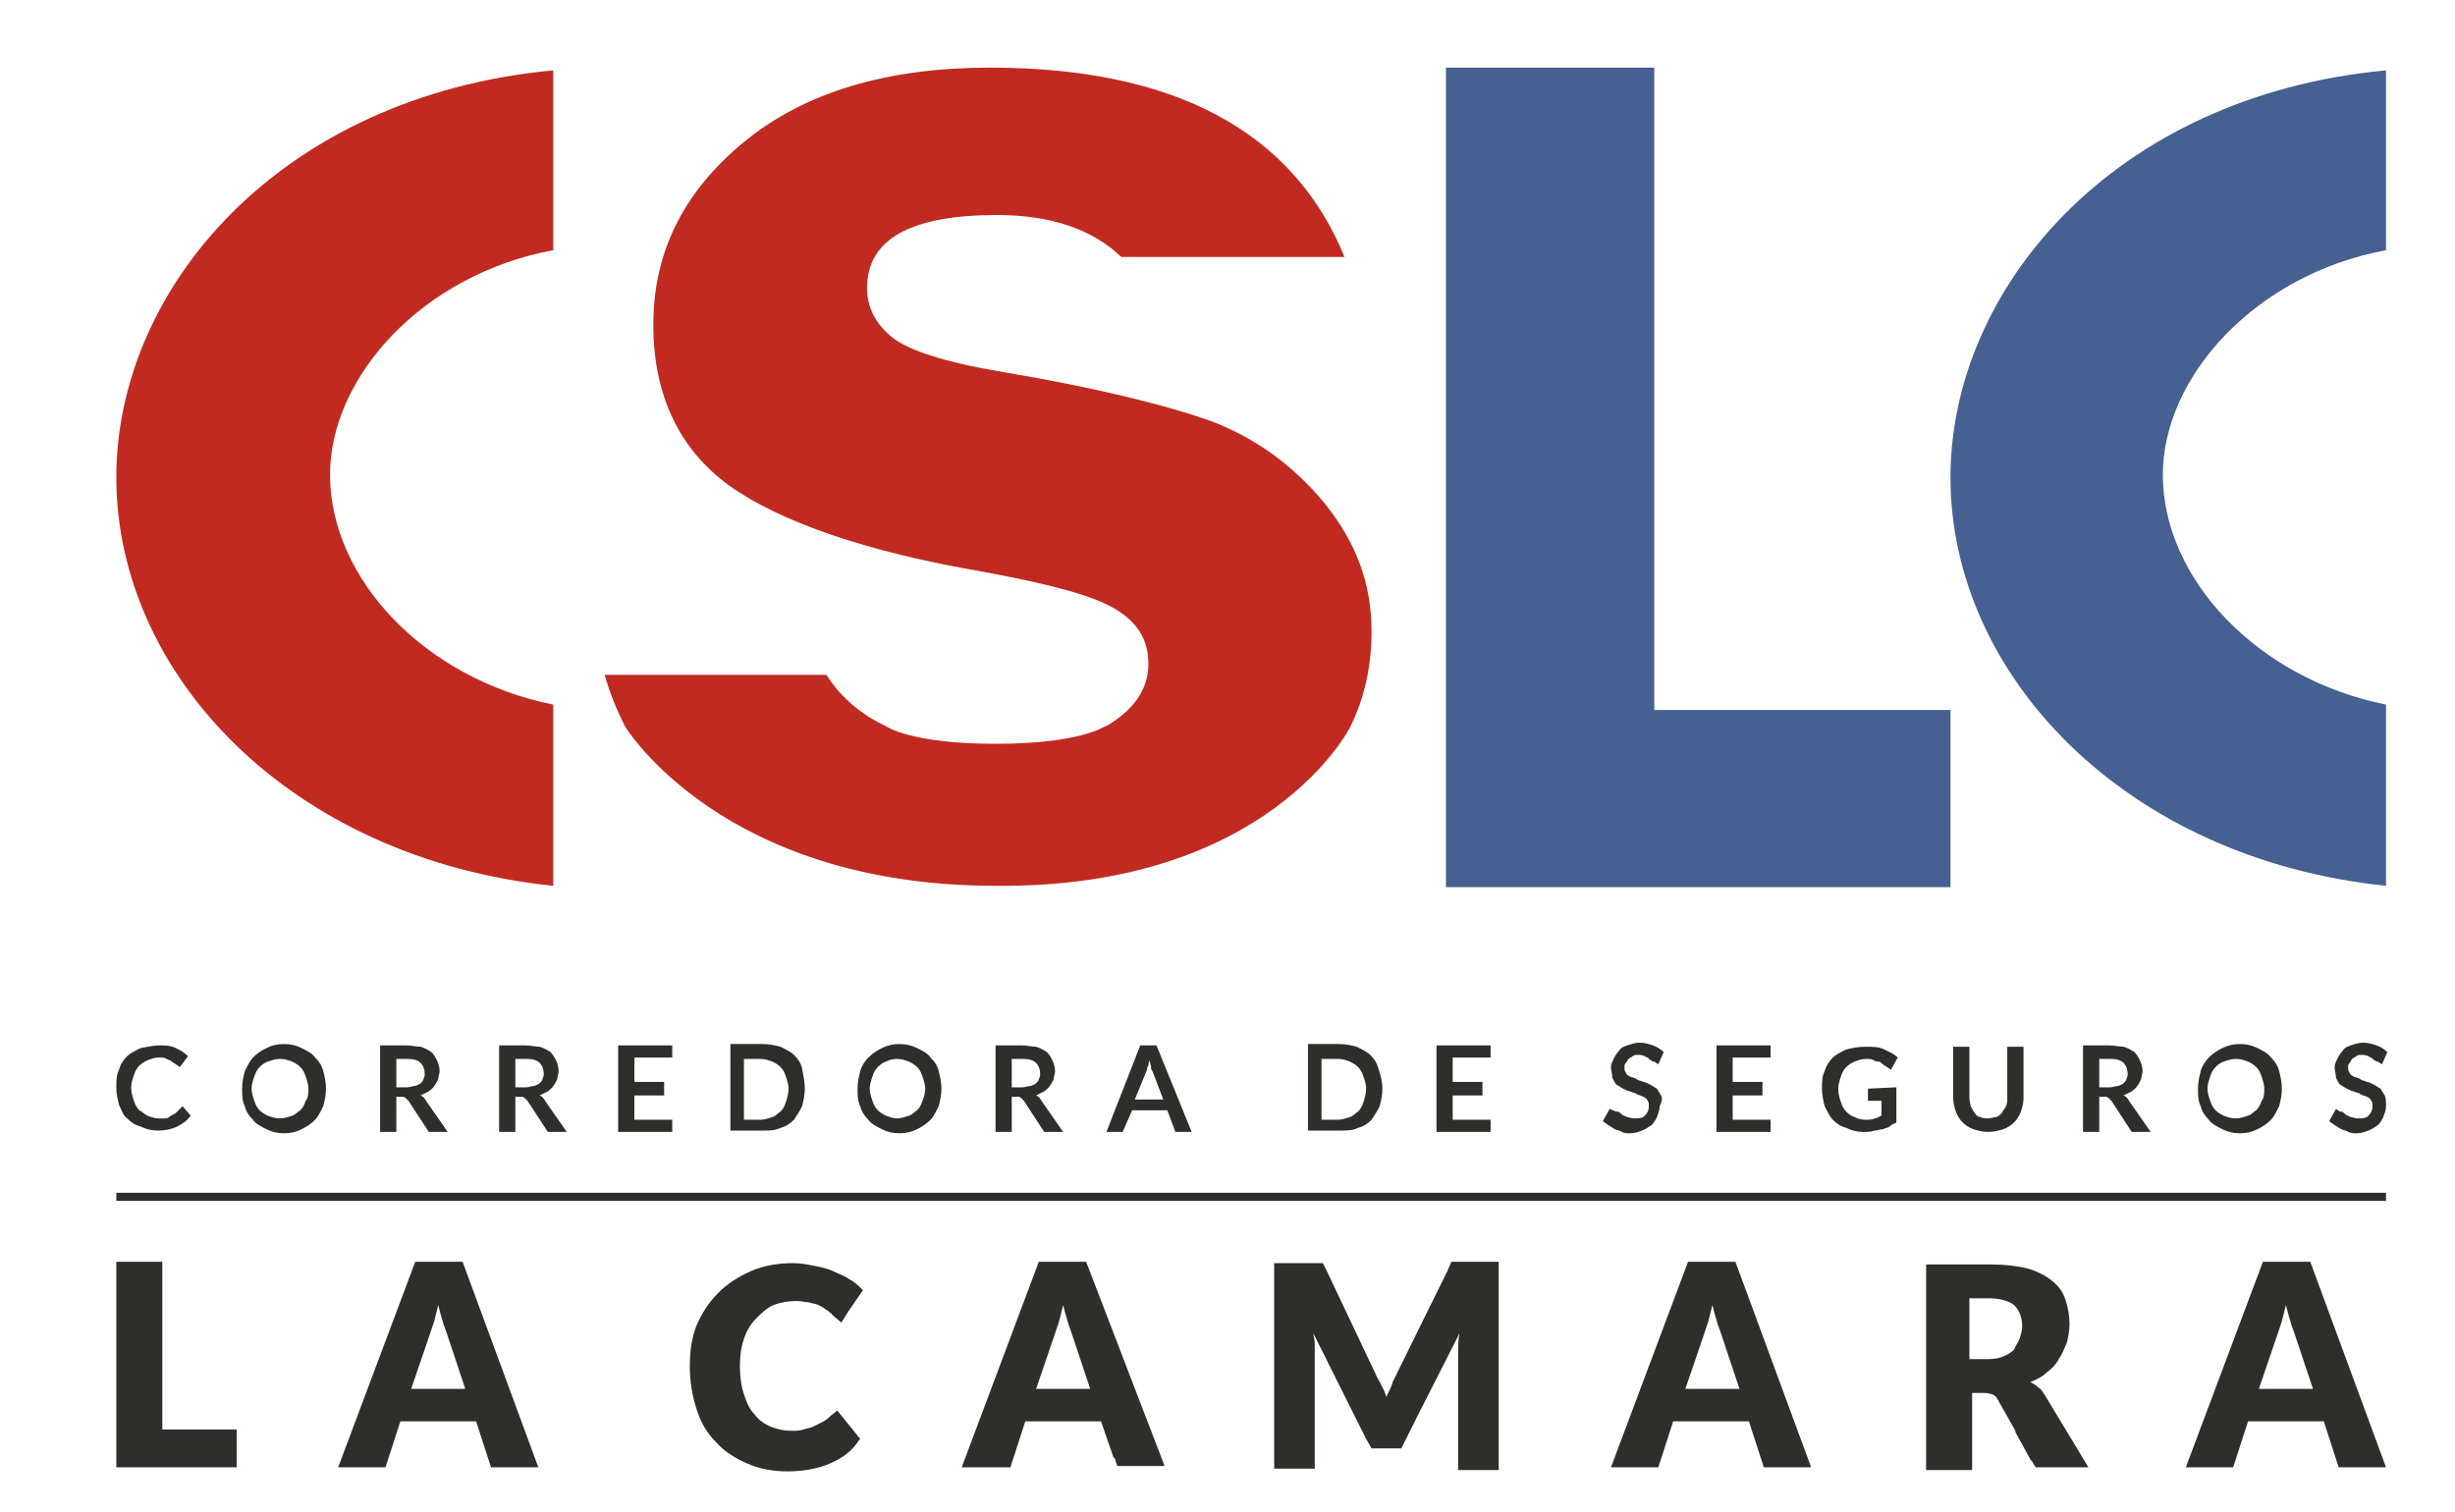
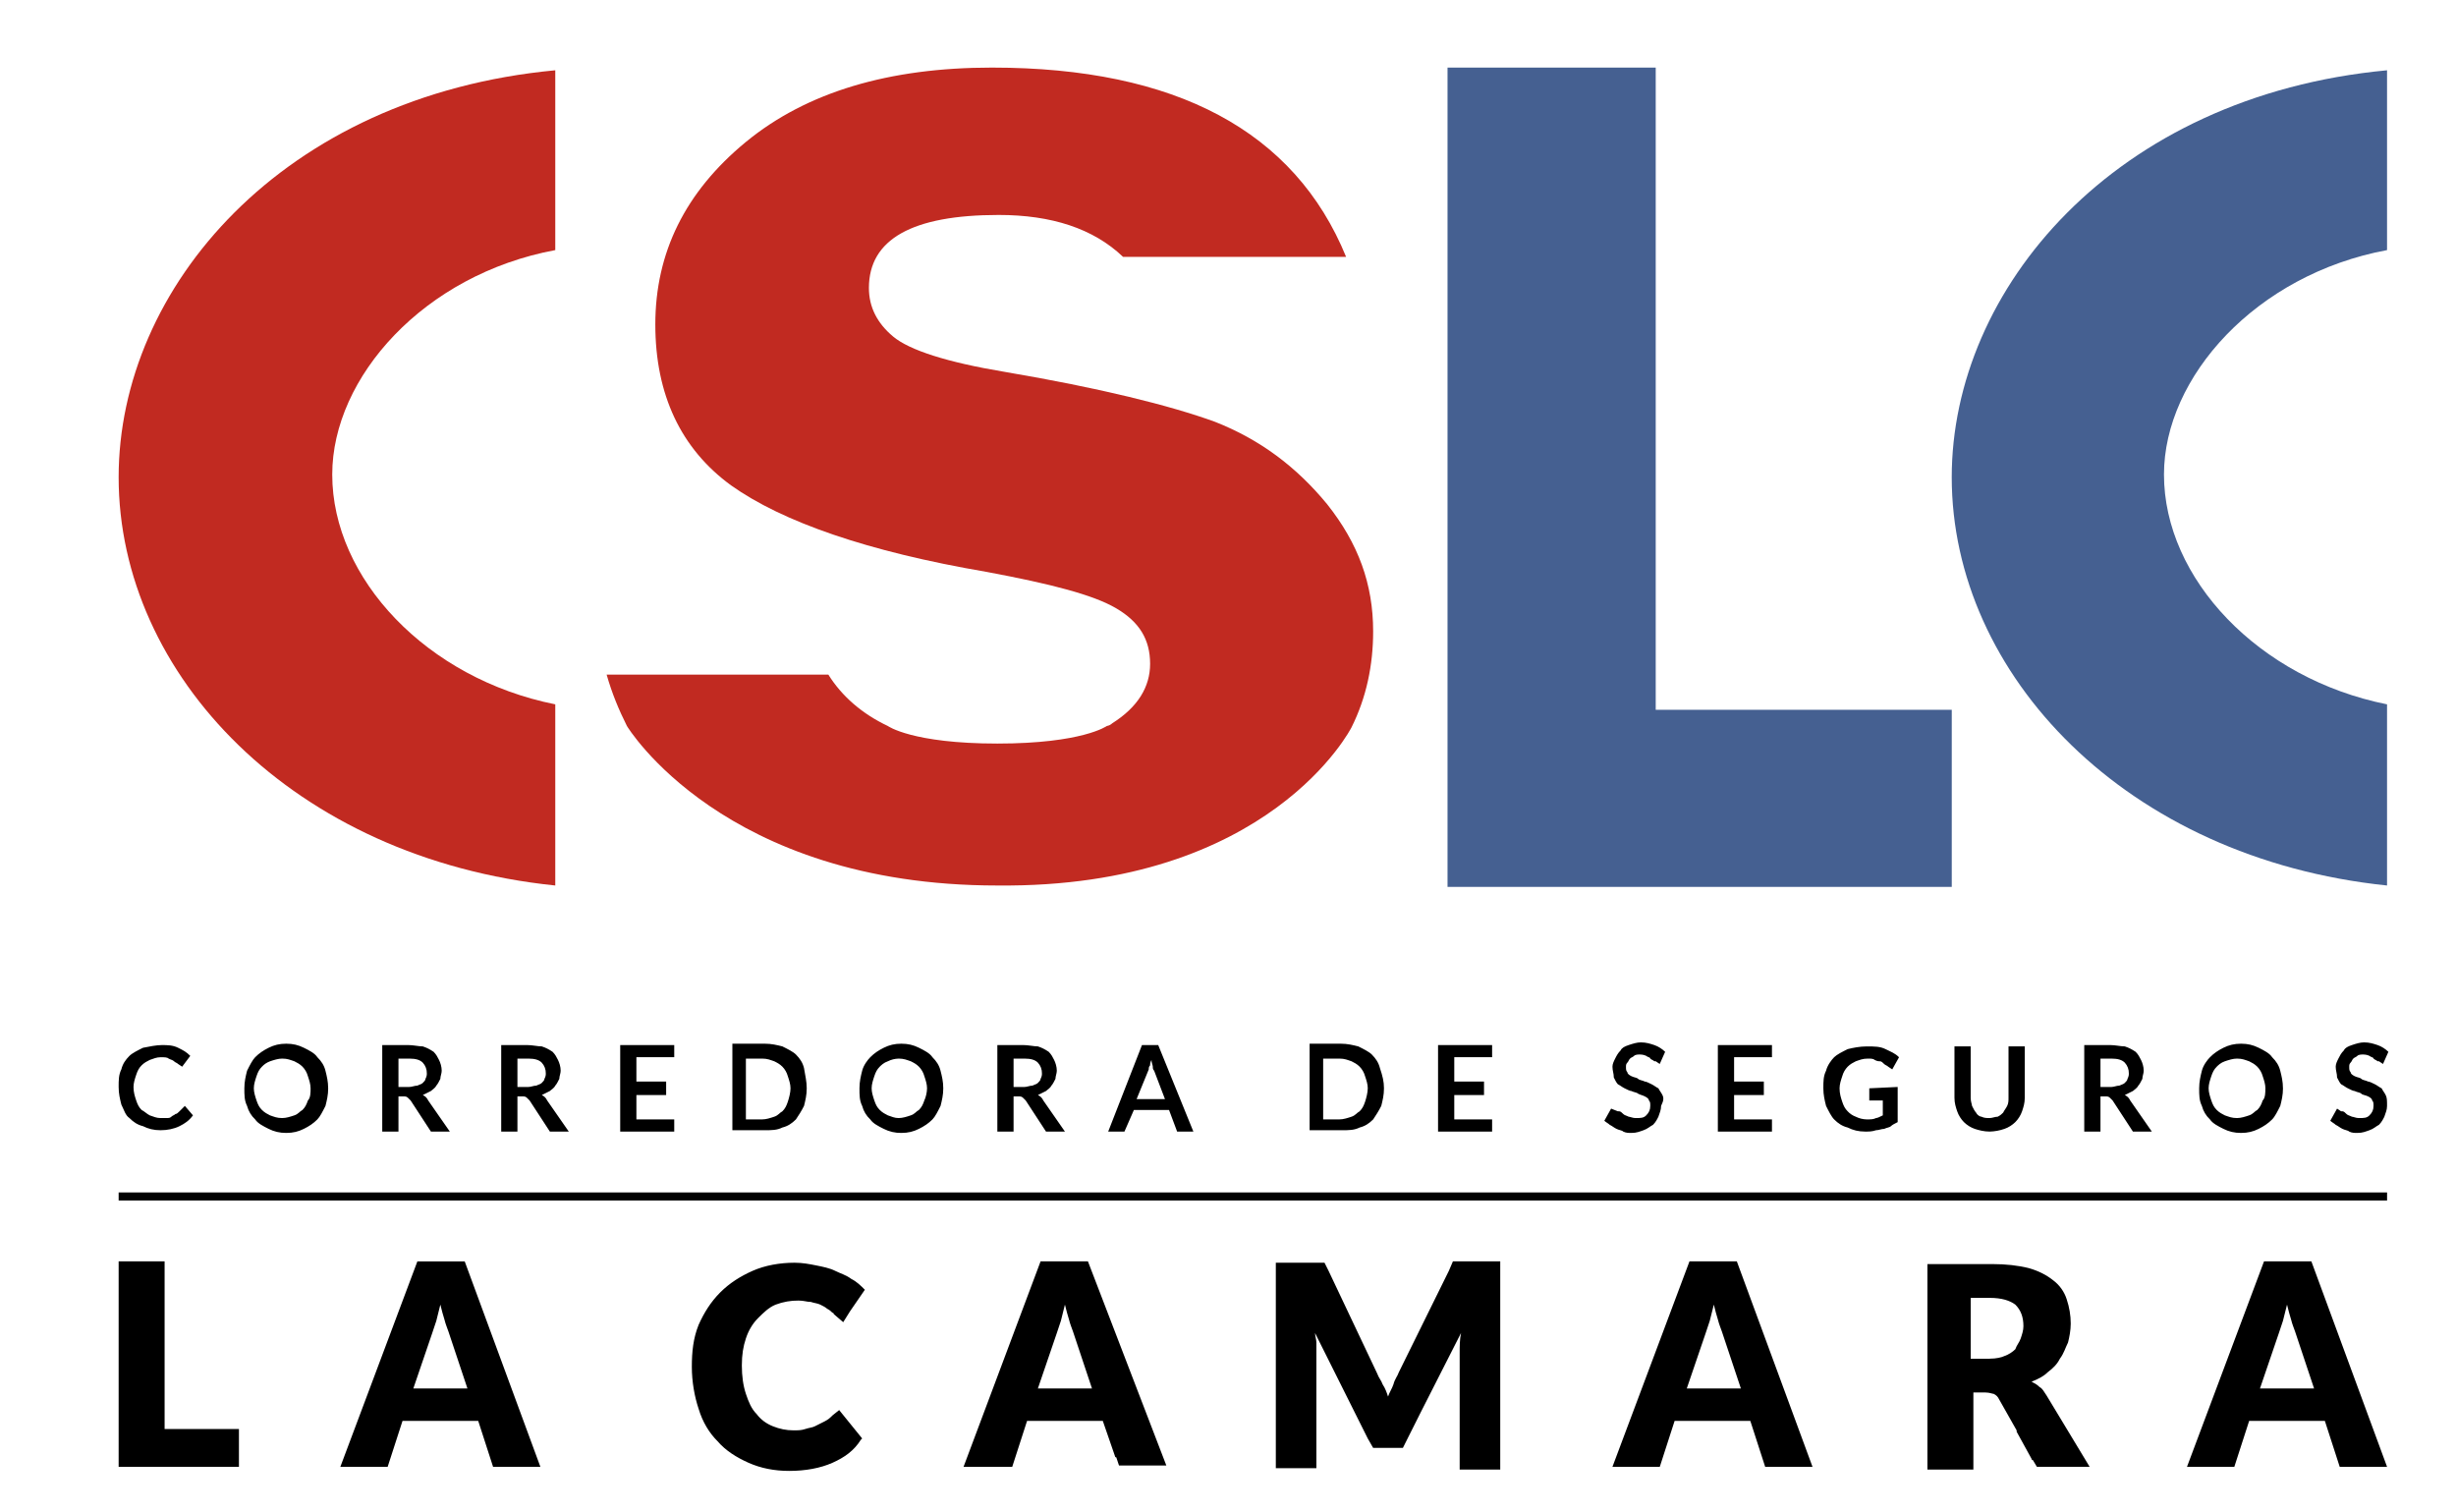
- <svg xmlns="http://www.w3.org/2000/svg" version="1.1" id="Capa_1" x="0" y="0" viewBox="0 0 181.5 111.8" xml:space="preserve">
-   <style>.st0{fill:#302e2b}.st1{fill:#c12a21}.st2{fill:#456091}</style>
-   <path class="st0" d="M8.6 88.2h167.8v.6H8.6zm3.4 17.5h5.5v2.8H8.6V93.3H12v12.4zm22.2-12.4h-3.5L25 108.5h3.5l1.1-3.4h5.6l1.1 3.4h3.5l-5.6-15.2zm-3.8 9.4l1.4-4.1.3-.9.3-1.2c.1.4.2.8.3 1.1.1.4.2.6.3.9l1.4 4.2h-4zm49.9-9.4h-3.5l-5.7 15.2h3.6l1.1-3.4h5.6l.9 2.6c0 .1.1.1.1.1l.2.6h3.5l-5.8-15.1zm-3.7 9.4l1.4-4.1.3-.9.3-1.2c.1.4.2.8.3 1.1.1.4.2.6.3.9l1.4 4.2h-4zm51.7-9.4h-3.5l-5.7 15.2h3.5l1.1-3.4h5.6l1.1 3.4h3.5l-5.6-15.2zm-3.7 9.4l1.4-4.1.3-.9.3-1.2c.1.4.2.8.3 1.1.1.4.2.6.3.9l1.4 4.2h-4zm46.2-9.4h-3.5l-5.7 15.2h3.5l1.1-3.4h5.6l1.1 3.4h3.5l-5.6-15.2zm-3.8 9.4l1.4-4.1.3-.9.3-1.2c.1.4.2.8.3 1.1.1.4.2.6.3.9l1.4 4.2h-4zm-105.1 1.6l-.5.4-.1.1c-.2.2-.4.3-.6.4l-.6.3c-.2.1-.4.1-.7.2s-.5.1-.9.1c-.5 0-1-.1-1.5-.3s-.9-.5-1.2-.9c-.4-.4-.6-.9-.8-1.5-.2-.6-.3-1.3-.3-2.1s.1-1.4.3-2 .5-1.1.9-1.5c.4-.4.8-.8 1.3-1s1.1-.3 1.7-.3c.4 0 .6.1.9.1.3.1.5.1.7.2.2.1.4.2.5.3.2.1.3.2.4.3.1 0 .1.1.1.1l.7.6.5-.8 1.1-1.6c-.3-.3-.6-.6-1-.8-.4-.3-.8-.4-1.2-.6-.4-.2-.9-.3-1.4-.4s-1-.2-1.6-.2c-1.1 0-2.2.2-3.1.6-.9.4-1.7.9-2.4 1.6-.7.7-1.2 1.5-1.6 2.4-.4 1-.5 2-.5 3.1s.2 2.2.5 3.1c.3 1 .8 1.8 1.4 2.4.6.7 1.4 1.2 2.3 1.6.9.4 1.9.6 3 .6 1.2 0 2.3-.2 3.2-.6.9-.4 1.6-.9 2.1-1.7l.1-.1-1.7-2.1zm47.1-11h-1.7l-.3.7-3.7 7.5c-.1.3-.3.5-.4.9-.1.3-.3.6-.4.9-.1-.3-.2-.6-.4-.9-.1-.3-.3-.5-.4-.8L98.1 94l-.3-.6h-3.6v15.2h3v-9.3c0-.2-.1-.5-.1-.7l3.9 7.8.4.7h2.2l.4-.8.7-1.4.2-.4 3-5.9c-.1.5-.1 1-.1 1.4v8.7h3V93.3H109zm42.2 9.9c-.2-.3-.3-.5-.5-.6-.2-.2-.4-.3-.6-.4.5-.2.9-.4 1.2-.7.4-.3.7-.6.9-1 .3-.4.4-.8.6-1.2.1-.4.2-.9.2-1.4 0-.6-.1-1.2-.3-1.8s-.5-1-1-1.4c-.5-.4-1.1-.7-1.8-.9-.8-.2-1.7-.3-2.7-.3h-4.8v15.2h3.4V103h.9c.3 0 .5.1.6.1.2.1.3.2.4.4l1.3 2.3v.1l1.1 2c0 .1.1.1.1.1l.3.5h3.9l-3.2-5.3zm-4.2-2.7h-1.4V96h1.4c.9 0 1.5.2 1.9.5.4.4.6.9.6 1.6 0 .3-.1.6-.2.9-.1.3-.3.5-.4.8-.2.2-.5.4-.8.5-.2.1-.6.2-1.1.2z" />
-   <path class="st1" d="M40.9 65.5V52.1c-9.5-1.9-16.5-9.3-16.5-17 0-7.2 6.8-14.8 16.5-16.6V5.2C20.7 7.1 8.6 21.3 8.6 35.3c0 14.6 12.9 28.2 32.3 30.2z" />
-   <path class="st2" d="M176.4 65.5V52.1c-9.5-1.9-16.5-9.3-16.5-17 0-7.2 6.8-14.8 16.5-16.6V5.2c-20.2 1.9-32.2 16.2-32.2 30.1 0 14.6 12.9 28.2 32.2 30.2z" />
-   <path class="st1" d="M99.8 53.8c1.1-2.2 1.6-4.6 1.6-7.1 0-3.5-1.1-6.5-3.4-9.4-2.3-2.8-5-4.8-8.3-6.1-3.3-1.2-8.5-2.5-15.6-3.7-4.2-.7-7-1.6-8.2-2.6-1.2-1-1.8-2.2-1.8-3.6 0-3.6 3.2-5.4 9.6-5.4 3.9 0 7 1 9.2 3.1h16.5C95.6 9.7 86.8 5 73.2 5 65.6 5 59.5 6.8 55 10.5s-6.7 8.2-6.7 13.5c0 5.2 1.9 9.2 5.6 11.9 3.8 2.7 10.1 4.9 18.9 6.4 4.8.9 7.9 1.7 9.6 2.7 1.7 1 2.5 2.3 2.5 4.1 0 1.7-.9 3.2-2.8 4.4-.1.1-.3.2-.4.2 0 0-1.8 1.3-8.1 1.3s-8.1-1.3-8.1-1.3c-1.9-.9-3.4-2.2-4.4-3.8H44.7c.4 1.4.9 2.6 1.5 3.8 0 0 7.1 11.8 27.4 11.8 20.2.2 26.2-11.7 26.2-11.7z" />
-   <path class="st2" d="M122.3 52.5V5h-15.4v60.6h37.3V52.5z" />
-   <path class="st0" d="M24.1 80.5c0 .5-.1.9-.2 1.3-.2.4-.4.8-.6 1-.3.3-.6.5-1 .7-.4.2-.8.3-1.3.3s-.9-.1-1.3-.3c-.4-.2-.8-.4-1-.7-.3-.3-.5-.6-.6-1-.2-.4-.2-.8-.2-1.3s.1-.9.2-1.3c.2-.4.4-.8.6-1 .3-.3.6-.5 1-.7.4-.2.8-.3 1.3-.3s.9.1 1.3.3c.4.2.8.4 1 .7.3.3.5.6.6 1 .1.4.2.8.2 1.3zm-1.3 0c0-.3-.1-.6-.2-.9-.1-.3-.2-.5-.4-.7-.2-.2-.4-.3-.6-.4-.3-.1-.5-.2-.9-.2-.3 0-.6.1-.9.2-.3.1-.5.3-.6.4-.2.2-.3.4-.4.7-.1.3-.2.6-.2.9 0 .3.1.6.2.9.1.3.2.5.4.7.2.2.4.3.6.4.3.1.5.2.9.2.3 0 .6-.1.9-.2.3-.1.4-.3.6-.4.2-.2.3-.4.4-.7.2-.2.2-.6.2-.9zm6.5.7v2.5h-1.2v-6.4H30c.4 0 .8.1 1.1.1.3.1.5.2.8.4.2.2.3.4.4.6.1.2.2.5.2.8 0 .2-.1.4-.1.6-.1.2-.2.4-.3.5-.1.2-.3.3-.4.4l-.6.3c.2.1.3.2.4.4l1.6 2.3h-1.4l-1.5-2.3-.2-.2c-.1-.1-.2-.1-.3-.1h-.4zm0-.8h.8c.2 0 .4-.1.6-.1.2-.1.3-.1.4-.2s.2-.2.2-.3c.1-.2.1-.3.1-.4 0-.3-.1-.6-.3-.8s-.5-.3-1-.3h-.8v2.1zm20.4-3.1v.9h-2.8V80h2.2v1h-2.2v1.8h2.8v.9h-4v-6.4h4zm9.8 3.2c0 .5-.1.9-.2 1.3-.2.4-.4.7-.6 1-.3.3-.6.5-1 .6-.4.2-.8.2-1.3.2H54v-6.4h2.4c.5 0 .9.1 1.3.2.4.2.8.4 1 .6.3.3.5.6.6 1 .1.6.2 1 .2 1.5zm-1.2 0c0-.3-.1-.6-.2-.9-.1-.3-.2-.5-.4-.7-.2-.2-.4-.3-.6-.4-.3-.1-.5-.2-.9-.2H55v4.5h1.2c.3 0 .6-.1.9-.2.3-.1.4-.3.6-.4.2-.2.3-.4.4-.7.1-.3.2-.7.2-1zm11.3 0c0 .5-.1.9-.2 1.3-.2.4-.4.8-.6 1-.3.3-.6.5-1 .7-.4.2-.8.3-1.3.3s-.9-.1-1.3-.3c-.4-.2-.8-.4-1-.7-.3-.3-.5-.6-.6-1-.2-.4-.2-.8-.2-1.3s.1-.9.2-1.3.4-.8.6-1c.3-.3.6-.5 1-.7.4-.2.8-.3 1.3-.3s.9.1 1.3.3c.4.2.8.4 1 .7.3.3.5.6.6 1 .1.4.2.8.2 1.3zm-1.2 0c0-.3-.1-.6-.2-.9-.1-.3-.2-.5-.4-.7-.2-.2-.4-.3-.6-.4-.3-.1-.5-.2-.9-.2-.3 0-.6.1-.8.2-.3.1-.5.3-.6.4-.2.2-.3.4-.4.7-.1.3-.2.6-.2.9 0 .3.1.6.2.9.1.3.2.5.4.7.2.2.4.3.6.4.3.1.5.2.8.2.3 0 .6-.1.9-.2.3-.1.4-.3.6-.4.2-.2.3-.4.4-.7.1-.2.2-.6.2-.9zm19.7 3.2h-1.2l-.6-1.6h-2.6l-.7 1.6h-1.2l2.5-6.4h1.2l2.6 6.4zm-4.2-2.4H86l-.8-2.1c-.1-.1-.1-.2-.1-.3s-.1-.3-.1-.5c-.1.2-.1.3-.1.4-.1.1-.1.2-.1.3l-.9 2.2zm18.3-.8c0 .5-.1.9-.2 1.3-.2.4-.4.7-.6 1-.3.3-.6.5-1 .6-.4.2-.8.2-1.3.2h-2.4v-6.4H99c.5 0 .9.1 1.3.2.4.2.8.4 1 .6.3.3.5.6.6 1 .2.6.3 1 .3 1.5zm-1.2 0c0-.3-.1-.6-.2-.9-.1-.3-.2-.5-.4-.7s-.4-.3-.6-.4c-.3-.1-.5-.2-.9-.2h-1.2v4.5h1.2c.3 0 .6-.1.9-.2.3-.1.4-.3.6-.4.2-.2.3-.4.4-.7.1-.3.2-.7.2-1zm9.2-3.2v.9h-2.8V80h2.2v1h-2.2v1.8h2.8v.9h-4v-6.4h4zm20.7 0v.9h-2.8V80h2.2v1h-2.2v1.8h2.8v.9h-4v-6.4h4zm16.1 5.4c.2 0 .4-.1.6-.1.2-.1.3-.2.4-.3.1-.2.2-.3.3-.5.1-.2.1-.4.1-.6v-3.8h1.2v3.8c0 .4-.1.7-.2 1-.1.3-.3.6-.5.8-.2.2-.5.4-.8.5-.3.1-.7.2-1.1.2-.4 0-.8-.1-1.1-.2-.3-.1-.6-.3-.8-.5-.2-.2-.4-.5-.5-.8-.1-.3-.2-.6-.2-1v-3.8h1.2v3.8c0 .3.1.5.1.6.1.2.2.4.3.5.1.2.3.3.4.3.2.1.4.1.6.1zm21.7-2.2c0 .5-.1.9-.2 1.3-.2.4-.4.8-.6 1-.3.3-.6.5-1 .7-.4.2-.8.3-1.3.3s-.9-.1-1.3-.3c-.4-.2-.8-.4-1-.7-.3-.3-.5-.6-.6-1-.2-.4-.2-.8-.2-1.3s.1-.9.2-1.3.4-.8.6-1c.3-.3.6-.5 1-.7.4-.2.8-.3 1.3-.3s.9.1 1.3.3c.4.2.8.4 1 .7.3.3.5.6.6 1 .1.4.2.8.2 1.3zm-1.3 0c0-.3-.1-.6-.2-.9-.1-.3-.2-.5-.4-.7-.2-.2-.4-.3-.6-.4-.3-.1-.5-.2-.9-.2-.3 0-.6.1-.9.2-.3.1-.5.3-.6.4-.2.2-.3.4-.4.7-.1.3-.2.6-.2.9 0 .3.1.6.2.9.1.3.2.5.4.7.2.2.4.3.6.4.3.1.5.2.9.2.3 0 .6-.1.9-.2.3-.1.4-.3.6-.4.2-.2.3-.4.4-.7.2-.2.2-.6.2-.9zM13.1 82.2c-.1.1-.2.2-.3.2-.1.1-.2.1-.3.2-.1.1-.2.1-.4.1h-.4c-.3 0-.5-.1-.8-.2-.2-.1-.4-.3-.6-.4-.2-.2-.3-.4-.4-.7-.1-.3-.2-.6-.2-1 0-.3.1-.6.2-.9.1-.3.2-.5.4-.7.2-.2.4-.3.6-.4.3-.1.5-.2.8-.2.3 0 .5 0 .6.1.2.1.3.1.4.2.1.1.2.1.3.2l.3.2.6-.8c-.3-.3-.5-.4-.9-.6-.4-.2-.8-.2-1.2-.2s-.9.1-1.4.2c-.4.2-.8.4-1 .6-.3.3-.5.6-.6 1-.2.4-.2.8-.2 1.3s.1.9.2 1.3c.2.4.3.8.6 1 .3.3.6.5 1 .6.4.2.8.3 1.3.3s1-.1 1.4-.3c.4-.2.7-.4 1-.8l-.6-.7-.4.4zm25-1v2.5h-1.2v-6.4h1.9c.4 0 .8.1 1.1.1.3.1.5.2.8.4.2.2.3.4.4.6.1.2.2.5.2.8 0 .2-.1.4-.1.6-.1.2-.2.4-.3.5-.1.2-.3.3-.4.4l-.6.3c.2.1.3.2.4.4l1.6 2.3h-1.4L39 81.4l-.2-.2c-.1-.1-.2-.1-.3-.1h-.4zm0-.8h.8c.2 0 .4-.1.6-.1.2-.1.3-.1.4-.2s.2-.2.2-.3c.1-.2.1-.3.1-.4 0-.3-.1-.6-.3-.8-.2-.2-.5-.3-1-.3h-.8v2.1zm36.7.8v2.5h-1.2v-6.4h1.9c.4 0 .8.1 1.1.1.3.1.5.2.8.4.2.2.3.4.4.6.1.2.2.5.2.8 0 .2-.1.4-.1.6-.1.2-.2.4-.3.5-.1.2-.3.3-.4.4l-.6.3c.2.1.3.2.4.4l1.6 2.3h-1.4l-1.5-2.3-.2-.2c-.1-.1-.2-.1-.3-.1h-.4zm0-.8h.8c.2 0 .4-.1.6-.1.2-.1.3-.1.4-.2.1-.1.2-.2.2-.3.1-.2.1-.3.1-.4 0-.3-.1-.6-.3-.8-.2-.2-.5-.3-1-.3h-.8v2.1zm80.4.8v2.5H154v-6.4h1.9c.4 0 .8.1 1.1.1.3.1.5.2.8.4.2.2.3.4.4.6.1.2.2.5.2.8 0 .2-.1.4-.1.6-.1.2-.2.4-.3.5-.1.2-.3.3-.4.4l-.6.3c.2.1.3.2.4.4l1.6 2.3h-1.4l-1.5-2.3-.2-.2c-.1-.1-.2-.1-.3-.1h-.4zm0-.8h.8c.2 0 .4-.1.6-.1.2-.1.3-.1.4-.2s.2-.2.2-.3c.1-.2.1-.3.1-.4 0-.3-.1-.6-.3-.8-.2-.2-.5-.3-1-.3h-.8v2.1zm-17.1.1v.9h1v1.1c-.2.1-.4.2-.5.2-.2.1-.4.1-.7.1-.3 0-.6-.1-.8-.2-.3-.1-.5-.3-.6-.4-.2-.2-.3-.4-.4-.7-.1-.3-.2-.6-.2-1 0-.3.1-.6.2-.9.1-.3.2-.5.4-.7.2-.2.4-.3.6-.4.3-.1.5-.2.9-.2.2 0 .4 0 .5.1.2.1.3.1.4.1s.2.1.3.2c.1.1.2.1.3.2l.3.2.5-.9c-.3-.3-.6-.4-1-.6-.4-.2-.8-.2-1.4-.2-.5 0-1 .1-1.4.2-.4.2-.8.4-1 .6s-.5.6-.6 1c-.2.4-.2.8-.2 1.3s.1.9.2 1.3c.2.4.4.8.6 1 .3.3.6.5 1 .6.4.2.8.3 1.3.3.3 0 .5 0 .8-.1.2 0 .4-.1.6-.1.2-.1.4-.1.5-.2s.3-.2.5-.3v-2.6l-2.1.1zm-15.3.5c-.1-.2-.2-.3-.3-.5-.2-.1-.3-.2-.5-.3-.2-.1-.4-.2-.5-.2-.2-.1-.4-.1-.5-.2s-.3-.1-.5-.2-.3-.2-.3-.3c-.1-.1-.1-.2-.1-.4 0-.1 0-.2.1-.3.1-.1.1-.2.2-.3.1-.1.2-.1.3-.2.1-.1.3-.1.4-.1s.3 0 .5.1c.1.1.3.1.3.2.1.1.2.1.3.2h.1l.3.2.4-.9c-.2-.2-.5-.4-.8-.5-.3-.1-.6-.2-1-.2-.3 0-.6.1-.9.2-.3.1-.5.2-.6.4-.2.2-.3.4-.4.6-.1.2-.2.4-.2.6 0 .3.1.5.1.8.1.2.2.4.3.5.2.1.3.2.5.3.2.1.4.2.5.2.2.1.4.1.5.2.2.1.3.1.5.2s.3.2.3.3c.1.1.1.2.1.4 0 .3-.1.5-.3.7-.2.2-.4.2-.8.2-.2 0-.4-.1-.5-.1-.2-.1-.3-.1-.4-.2-.1-.1-.2-.2-.3-.2h-.1l-.5-.2-.5.9c.1.1.3.2.4.3.2.1.3.2.5.3.2.1.4.1.5.2.2.1.4.1.6.1.4 0 .6-.1.9-.2.3-.1.5-.3.7-.4.2-.2.3-.4.4-.6.1-.3.2-.5.2-.8.2-.4.2-.6.1-.8zm53.5 0c-.1-.2-.2-.3-.3-.5-.2-.1-.3-.2-.5-.3-.2-.1-.4-.2-.5-.2-.2-.1-.4-.1-.5-.2s-.3-.1-.5-.2-.3-.2-.3-.3c-.1-.1-.1-.2-.1-.4 0-.1 0-.2.1-.3.1-.1.1-.2.2-.3.1-.1.2-.1.3-.2.1-.1.3-.1.4-.1s.3 0 .5.1c.1.1.3.1.3.2.1.1.2.1.3.2h.1l.3.2.4-.9c-.2-.2-.5-.4-.8-.5-.3-.1-.6-.2-1-.2-.3 0-.6.1-.9.2-.3.1-.5.2-.6.4-.2.2-.3.4-.4.6-.1.2-.2.4-.2.6 0 .3.1.5.1.8.1.2.2.4.3.5.2.1.3.2.5.3.2.1.4.2.5.2.2.1.4.1.5.2s.3.1.5.2.3.2.3.3c.1.1.1.2.1.4 0 .3-.1.5-.3.7-.2.2-.4.2-.8.2-.2 0-.4-.1-.5-.1-.2-.1-.3-.1-.4-.2-.1-.1-.2-.2-.3-.2h-.1l-.3-.2-.5.9c.1.1.3.2.4.3.2.1.3.2.5.3.2.1.4.1.5.2.2.1.4.1.6.1.4 0 .6-.1.9-.2.3-.1.5-.3.7-.4.2-.2.3-.4.4-.6.1-.3.2-.5.2-.8 0-.4 0-.6-.1-.8z" />
+ <svg xmlns="http://www.w3.org/2000/svg" width="91" height="56" fill="none">
+   <path d="M4.396 44.179h84.05v.3H4.396v-.3zm1.703 8.765h2.754v1.403H4.396v-7.614h1.703v6.211zm11.12-6.21h-1.754l-2.855 7.613h1.753l.551-1.703h2.805l.551 1.703h1.753l-2.805-7.614zm-1.904 4.708l.701-2.054.15-.45.15-.602c.05.2.101.4.151.551.05.2.1.3.15.45l.702 2.105h-2.004zm24.995-4.709h-1.754l-2.855 7.614h1.804l.55-1.703h2.806l.45 1.302c0 .05.05.05.05.05l.1.3h1.754l-2.905-7.563zm-1.854 4.709l.702-2.054.15-.45.15-.602c.05.2.1.4.15.551.05.2.1.3.15.45l.702 2.105h-2.004zm25.897-4.709h-1.754l-2.855 7.614h1.754l.55-1.703h2.805l.551 1.703h1.754l-2.805-7.614zm-1.854 4.709l.701-2.054.15-.45.151-.602c.05.2.1.4.15.551.05.2.1.3.15.45l.702 2.105h-2.004zm23.142-4.709h-1.754l-2.855 7.614h1.754l.55-1.703h2.805l.551 1.703h1.754l-2.805-7.614zm-1.904 4.709l.701-2.054.15-.45.151-.602c.05.2.1.4.15.551.05.2.1.3.15.45l.702 2.105h-2.004zm-52.644.801l-.25.2-.05.05c-.1.1-.2.15-.3.2l-.301.151c-.1.05-.2.05-.351.1-.15.05-.25.05-.45.05-.251 0-.502-.05-.752-.15-.25-.1-.451-.25-.601-.45-.2-.201-.3-.451-.401-.752-.1-.3-.15-.651-.15-1.052 0-.4.05-.701.15-1.002.1-.3.25-.55.45-.751.201-.2.401-.4.652-.5a2.32 2.32 0 01.851-.151c.2 0 .301.05.451.05.15.05.25.05.35.1.101.05.201.1.251.15.1.05.15.1.2.15.05 0 .05.05.05.05l.351.301.25-.4.552-.802c-.15-.15-.3-.3-.501-.4-.2-.15-.4-.2-.601-.301-.2-.1-.45-.15-.701-.2-.25-.05-.501-.1-.802-.1-.55 0-1.102.1-1.553.3-.45.2-.851.45-1.202.801-.35.351-.6.752-.801 1.203-.2.5-.25 1.001-.25 1.552 0 .551.1 1.102.25 1.553.15.5.4.902.701 1.202.3.35.701.601 1.152.802.451.2.952.3 1.503.3.6 0 1.152-.1 1.603-.3.45-.2.801-.451 1.052-.852l.05-.05-.852-1.052zm23.592-5.51h-.851l-.15.35-1.854 3.758c-.05.15-.15.25-.2.45-.05.15-.15.301-.2.451-.05-.15-.1-.3-.2-.45-.051-.15-.151-.251-.201-.401l-1.803-3.807-.15-.3h-1.804v7.613h1.503v-4.658c0-.1-.05-.25-.05-.351l1.953 3.907.2.35h1.102l.2-.4.352-.701.1-.2 1.502-2.956c-.05.25-.05.5-.05.701v4.358h1.503v-7.714h-.902zm21.138 4.96c-.1-.151-.15-.251-.25-.301-.1-.1-.2-.15-.3-.2.25-.1.45-.201.6-.351.2-.15.35-.3.45-.501.151-.2.201-.401.302-.601.05-.2.1-.451.1-.702 0-.3-.05-.6-.15-.901a1.41 1.41 0 00-.502-.702c-.25-.2-.55-.35-.901-.45-.4-.1-.852-.15-1.352-.15h-2.405v7.613h1.703v-2.855h.451c.15 0 .25.05.3.05.1.05.15.1.2.2l.652 1.153v.05l.551 1.001c0 .05.05.05.05.05l.15.25h1.954l-1.603-2.654zM73.72 50.34h-.701v-2.254h.701c.451 0 .752.1.952.25.2.2.3.45.3.802 0 .15-.05.3-.1.45-.05.15-.15.25-.2.401-.1.1-.25.2-.4.25-.1.05-.301.1-.552.1z" fill="#000" />
+   <path d="M20.574 32.808v-6.712c-4.758-.951-8.264-4.658-8.264-8.515 0-3.606 3.406-7.413 8.264-8.315V2.604C10.456 3.556 4.396 10.67 4.396 17.681c0 7.313 6.461 14.126 16.178 15.127z" fill="#C12A21" />
+   <path d="M88.445 32.808v-6.712c-4.758-.951-8.265-4.658-8.265-8.515 0-3.606 3.406-7.413 8.265-8.315V2.604c-10.118.952-16.129 8.115-16.129 15.077 0 7.313 6.462 14.126 16.13 15.127z" fill="#456091" />
+   <path d="M50.077 26.948c.55-1.102.801-2.304.801-3.556 0-1.753-.55-3.256-1.703-4.709-1.152-1.402-2.504-2.404-4.157-3.055-1.653-.601-4.258-1.252-7.814-1.854-2.104-.35-3.506-.8-4.108-1.302-.6-.5-.901-1.102-.901-1.803 0-1.803 1.603-2.705 4.809-2.705 1.953 0 3.506.501 4.608 1.553h8.264c-1.903-4.658-6.31-7.013-13.123-7.013-3.807 0-6.862.902-9.116 2.755-2.254 1.854-3.356 4.108-3.356 6.762 0 2.605.952 4.609 2.805 5.961 1.903 1.352 5.059 2.454 9.467 3.206 2.404.45 3.957.851 4.808 1.352.852.501 1.253 1.152 1.253 2.054 0 .851-.451 1.603-1.403 2.204a.38.38 0 01-.2.1s-.902.651-4.058.651c-3.155 0-4.057-.651-4.057-.651-.952-.45-1.703-1.102-2.204-1.903h-8.215c.2.7.451 1.302.752 1.903 0 0 3.556 5.91 13.724 5.91 10.118.1 13.124-5.86 13.124-5.86z" fill="#C12A21" />
+   <path d="M61.348 26.297V2.504h-7.714V32.86h18.683v-6.562h-10.97z" fill="#456091" />
+   <path d="M12.16 40.322c0 .25-.05.451-.1.651-.101.2-.201.401-.301.501-.15.15-.3.25-.501.35-.2.101-.401.151-.651.151s-.451-.05-.652-.15c-.2-.1-.4-.2-.5-.35a1.053 1.053 0 01-.301-.502c-.1-.2-.1-.4-.1-.65 0-.251.05-.452.1-.652.1-.2.2-.4.3-.5.15-.151.301-.251.501-.352.2-.1.401-.15.652-.15.25 0 .45.05.65.15.201.1.402.2.502.351.15.15.25.3.3.501.05.2.1.4.1.651zm-.652 0c0-.15-.05-.3-.1-.45a.806.806 0 00-.2-.351c-.1-.1-.2-.15-.3-.2-.151-.05-.251-.1-.452-.1-.15 0-.3.05-.45.1a.77.77 0 00-.301.2c-.1.1-.15.2-.2.35-.05.15-.1.3-.1.451 0 .15.05.3.1.451.05.15.1.25.2.35.1.1.2.15.3.201.15.05.251.1.451.1.15 0 .3-.05.451-.1.15-.05.2-.15.3-.2.1-.1.15-.2.201-.351.1-.1.1-.3.1-.45zm3.256.35v1.253h-.601v-3.206h.952c.2 0 .4.05.55.05.15.05.251.1.401.2.1.1.15.201.2.301.05.1.1.25.1.401 0 .1-.05.2-.05.3-.05.1-.1.2-.15.251-.05.1-.15.15-.2.2l-.3.15c.1.05.15.1.2.201l.801 1.152h-.7l-.752-1.152-.1-.1c-.05-.05-.1-.05-.15-.05h-.201v.05zm0-.4h.4c.1 0 .201-.05.301-.05.1-.05.15-.05.2-.1.05-.05.1-.1.1-.15.05-.1.05-.15.05-.2a.568.568 0 00-.15-.401c-.1-.1-.25-.15-.5-.15h-.401v1.051zm10.218-1.553v.451H23.58v.902h1.102v.5H23.58v.902h1.402v.451H22.98v-3.206h2.003zm4.909 1.603c0 .25-.05.451-.1.651-.1.2-.2.351-.3.501-.151.15-.301.25-.502.3-.2.101-.4.101-.65.101h-1.203v-3.206h1.202c.25 0 .451.05.651.1.2.1.401.2.501.3.15.151.25.301.3.502.05.3.101.5.101.751zm-.601 0c0-.15-.05-.3-.1-.45a.807.807 0 00-.2-.351c-.1-.1-.2-.15-.301-.2-.15-.05-.25-.1-.45-.1h-.602v2.253h.601c.15 0 .3-.05.45-.1.151-.05.201-.15.301-.2.1-.1.15-.2.2-.35.05-.151.101-.352.101-.502zm5.66 0c0 .25-.05.451-.1.651-.1.2-.2.401-.3.501-.15.15-.301.25-.502.35-.2.101-.4.151-.65.151a1.39 1.39 0 01-.652-.15c-.2-.1-.4-.2-.5-.35a1.038 1.038 0 01-.301-.502c-.1-.2-.1-.4-.1-.65 0-.251.05-.452.1-.652s.2-.4.3-.5c.15-.151.3-.251.501-.352.2-.1.4-.15.651-.15.25 0 .451.05.651.15.2.1.401.2.501.351.15.15.25.3.3.501.051.2.101.4.101.651zm-.601 0c0-.15-.05-.3-.1-.45a.807.807 0 00-.2-.351c-.1-.1-.2-.15-.301-.2-.15-.05-.25-.1-.45-.1a.951.951 0 00-.402.1c-.15.05-.25.15-.3.2-.1.1-.15.2-.2.35-.05.15-.1.3-.1.451 0 .15.05.3.1.451.05.15.1.25.2.35.1.1.2.15.3.201.15.05.25.1.401.1.15 0 .3-.05.45-.1.151-.05.201-.15.301-.2.1-.1.15-.2.2-.351.05-.1.101-.3.101-.45zm9.868 1.603h-.602l-.3-.801h-1.302l-.35.801h-.602l1.252-3.206h.601l1.303 3.206zm-2.104-1.202h1.052l-.401-1.052c-.05-.05-.05-.1-.05-.15 0-.05-.05-.15-.05-.25-.05.1-.05.15-.05.2-.05.05-.05.1-.05.15l-.451 1.102zm9.166-.4c0 .25-.05.45-.1.65-.1.2-.2.351-.3.501-.15.15-.301.25-.501.3-.2.101-.401.101-.651.101h-1.203v-3.206h1.152c.25 0 .451.05.651.1.2.1.401.2.501.3.15.151.25.301.301.502.1.3.15.5.15.751zm-.6 0c0-.151-.05-.301-.101-.452a.807.807 0 00-.2-.35c-.1-.1-.2-.15-.3-.2-.151-.05-.251-.1-.452-.1h-.6v2.253h.6c.15 0 .3-.05.451-.1.15-.05.2-.15.3-.2.1-.1.15-.2.201-.35.05-.151.1-.352.1-.502zm4.607-1.604v.451h-1.402v.902h1.102v.5h-1.102v.902h1.402v.451h-2.003v-3.206h2.003zm10.369 0v.451h-1.403v.902h1.102v.5h-1.102v.902h1.403v.451H63.65v-3.206h2.004zm8.064 2.705c.1 0 .2-.05.3-.05.101-.05.151-.1.201-.15.05-.1.1-.15.15-.25.05-.1.05-.201.05-.301v-1.904h.602v1.904c0 .2-.05.35-.1.5-.05.151-.15.301-.251.401-.1.1-.25.2-.4.25a1.78 1.78 0 01-.552.101c-.2 0-.4-.05-.55-.1a1.085 1.085 0 01-.401-.25c-.1-.1-.2-.251-.25-.401-.05-.15-.101-.3-.101-.501v-1.904h.601v1.904c0 .15.05.25.05.3.05.1.1.2.15.25.05.101.15.151.2.151.1.05.201.05.301.05zm10.87-1.102c0 .25-.05.451-.1.651-.1.2-.2.401-.301.501-.15.15-.3.25-.5.35-.201.101-.402.151-.652.151s-.45-.05-.651-.15c-.2-.1-.4-.2-.501-.35a1.043 1.043 0 01-.3-.502c-.1-.2-.1-.4-.1-.65 0-.251.05-.452.1-.652s.2-.4.3-.5c.15-.151.3-.251.5-.352.201-.1.401-.15.652-.15.25 0 .45.05.651.15.2.1.4.2.501.351.15.15.25.3.3.501.05.2.1.4.1.651zm-.651 0c0-.15-.05-.3-.1-.45a.807.807 0 00-.201-.351c-.1-.1-.2-.15-.3-.2-.15-.05-.251-.1-.451-.1-.15 0-.3.05-.451.1-.15.05-.25.15-.3.2-.1.1-.151.2-.201.35-.05.15-.1.3-.1.451 0 .15.05.3.1.451.05.15.1.25.2.35.1.1.2.15.3.201.151.05.251.1.452.1.15 0 .3-.05.45-.1.15-.05.2-.15.301-.2.1-.1.15-.2.2-.351.1-.1.1-.3.1-.45zm-77.288.852c-.05.05-.1.1-.15.1-.05.05-.1.05-.151.1-.05.05-.1.05-.2.05h-.2c-.151 0-.251-.05-.401-.1-.1-.05-.2-.15-.301-.2-.1-.1-.15-.2-.2-.351-.05-.15-.1-.3-.1-.5 0-.151.05-.301.1-.452.05-.15.1-.25.2-.35.1-.1.2-.15.3-.2.15-.05.251-.1.401-.1.15 0 .25 0 .3.05.101.05.151.05.201.1.05.05.1.05.15.1l.15.1.301-.401c-.15-.15-.25-.2-.45-.3-.2-.1-.401-.1-.602-.1-.2 0-.45.05-.7.1-.201.1-.402.2-.502.3-.15.15-.25.3-.3.5-.1.201-.1.402-.1.652s.05.45.1.651c.1.2.15.401.3.501.15.15.3.25.501.3.2.1.4.151.651.151.25 0 .501-.05.702-.15.2-.1.35-.2.5-.401l-.3-.35-.2.2zm12.522-.501v1.252h-.601v-3.206h.951c.2 0 .401.05.552.05.15.05.25.1.4.2.1.1.15.201.2.301.05.1.1.25.1.401 0 .1-.05.2-.05.3-.05.1-.1.2-.15.251-.05.1-.15.15-.2.2l-.3.15c.1.05.15.1.2.201l.801 1.152h-.701l-.751-1.152-.1-.1c-.05-.05-.1-.05-.15-.05h-.201v.05zm0-.4h.4c.1 0 .201-.051.301-.051.1-.05.15-.05.2-.1.05-.05.1-.1.1-.15.05-.1.05-.15.05-.2a.568.568 0 00-.15-.401c-.1-.1-.25-.15-.5-.15h-.401v1.051zm18.383.4v1.252h-.601v-3.206h.951c.2 0 .401.05.551.05.15.05.25.1.401.2.1.1.15.201.2.301.05.1.1.25.1.401 0 .1-.05.2-.05.3-.05.1-.1.2-.15.251-.05.1-.15.15-.2.2l-.3.15c.1.05.15.1.2.201l.801 1.152h-.701l-.752-1.152-.1-.1c-.05-.05-.1-.05-.15-.05h-.2v.05zm0-.4h.4c.1 0 .2-.051.301-.051.1-.05.15-.05.2-.1.05-.05.1-.1.1-.15.05-.1.05-.15.05-.2a.568.568 0 00-.15-.401c-.1-.1-.25-.15-.5-.15h-.401v1.051zm40.272.4v1.252h-.601v-3.206h.951c.2 0 .401.05.551.05.15.05.25.1.401.2.1.1.15.201.2.301.05.1.1.25.1.401 0 .1-.05.2-.05.3-.05.1-.1.2-.15.251-.05.1-.15.15-.2.2l-.3.15c.1.05.15.1.2.201l.801 1.152h-.701l-.752-1.152-.1-.1c-.05-.05-.1-.05-.15-.05h-.2v.05zm0-.4h.4c.1 0 .2-.051.3-.051.101-.05.151-.05.201-.1.05-.05.1-.1.1-.15.05-.1.05-.15.05-.2a.568.568 0 00-.15-.401c-.1-.1-.25-.15-.5-.15h-.401v1.051zm-8.566.05v.45h.501v.551c-.1.05-.2.1-.25.1-.1.05-.2.05-.35.05a.951.951 0 01-.402-.1.769.769 0 01-.3-.2c-.1-.1-.15-.2-.2-.35-.05-.151-.1-.301-.1-.502 0-.15.05-.3.1-.45a.81.81 0 01.2-.351c.1-.1.2-.15.3-.2.15-.05.25-.1.451-.1.1 0 .2 0 .25.05.1.05.151.05.201.05.05 0 .1.05.15.1.05.05.1.05.15.1l.15.1.251-.45c-.15-.151-.3-.201-.5-.301-.201-.1-.401-.1-.702-.1-.25 0-.5.05-.701.1-.2.1-.4.2-.501.3-.1.1-.25.3-.3.501-.1.2-.1.4-.1.651 0 .25.05.451.1.651.1.2.2.401.3.501.15.15.3.25.5.3.201.101.402.151.652.151.15 0 .25 0 .4-.05.101 0 .201-.05.301-.05.1-.05.2-.05.25-.1.05-.05.151-.1.251-.15v-1.303l-1.052.05zm-7.663.25c-.05-.1-.1-.15-.15-.25-.1-.05-.15-.101-.251-.151-.1-.05-.2-.1-.25-.1-.1-.05-.2-.05-.251-.1-.05-.05-.15-.05-.25-.1s-.15-.1-.15-.15c-.05-.051-.05-.101-.05-.201 0-.05 0-.1.05-.15.05-.05.05-.1.1-.15.05-.05.1-.05.15-.101.05-.05.15-.05.2-.05.05 0 .15 0 .25.05.05.05.15.05.15.1.05.05.101.05.151.1h.05l.15.1.2-.45c-.1-.1-.25-.2-.4-.25-.15-.05-.3-.1-.5-.1-.151 0-.301.05-.452.1-.15.05-.25.1-.3.2-.1.1-.15.2-.2.3-.05.1-.1.2-.1.3 0 .151.05.251.05.401.05.1.1.2.15.25.1.051.15.101.25.151.1.05.2.1.25.1.1.05.201.05.251.1.1.05.15.05.25.1s.15.1.15.151c.05.05.05.1.05.2 0 .15-.05.25-.15.351-.1.1-.2.1-.4.1-.1 0-.2-.05-.25-.05-.1-.05-.15-.05-.2-.1-.051-.05-.101-.1-.151-.1h-.05l-.25-.1-.251.45c.05.05.15.1.2.15.1.05.15.1.25.15.1.051.201.051.251.101.1.05.2.05.3.05.201 0 .301-.05.451-.1.15-.05.25-.15.351-.2.1-.1.15-.2.2-.3.05-.151.1-.251.1-.402.1-.2.1-.3.05-.4zm26.797 0c-.05-.1-.1-.15-.15-.25-.1-.05-.15-.101-.25-.151-.1-.05-.2-.1-.25-.1-.1-.05-.201-.05-.251-.1-.05-.05-.15-.05-.25-.1s-.15-.1-.15-.15c-.05-.051-.05-.101-.05-.201 0-.05 0-.1.05-.15.05-.05.05-.1.1-.15.05-.05.1-.05.15-.101.05-.05.15-.05.2-.05.05 0 .15 0 .25.05.05.05.15.05.15.1.05.05.1.05.151.1h.05l.15.1.2-.45c-.1-.1-.25-.2-.4-.25-.15-.05-.3-.1-.5-.1-.151 0-.302.05-.452.1-.15.05-.25.1-.3.2-.1.1-.15.2-.2.3-.05.1-.1.2-.1.3 0 .151.05.251.05.401.05.1.1.2.15.25.1.051.15.101.25.151.1.05.2.1.25.1.1.05.2.05.25.1.051.05.151.05.251.1s.15.1.15.151c.05.05.05.1.05.2 0 .15-.05.25-.15.351-.1.1-.2.1-.4.1-.1 0-.2-.05-.25-.05-.1-.05-.151-.05-.201-.1-.05-.05-.1-.1-.15-.1h-.05l-.15-.1-.251.45c.05.05.15.1.2.15.1.05.15.1.25.15.1.051.201.051.251.101.1.05.2.05.3.05.201 0 .301-.05.451-.1.15-.05.25-.15.351-.2.1-.1.15-.2.2-.3.05-.151.1-.251.1-.402 0-.2 0-.3-.05-.4z" fill="#000" />
</svg>
